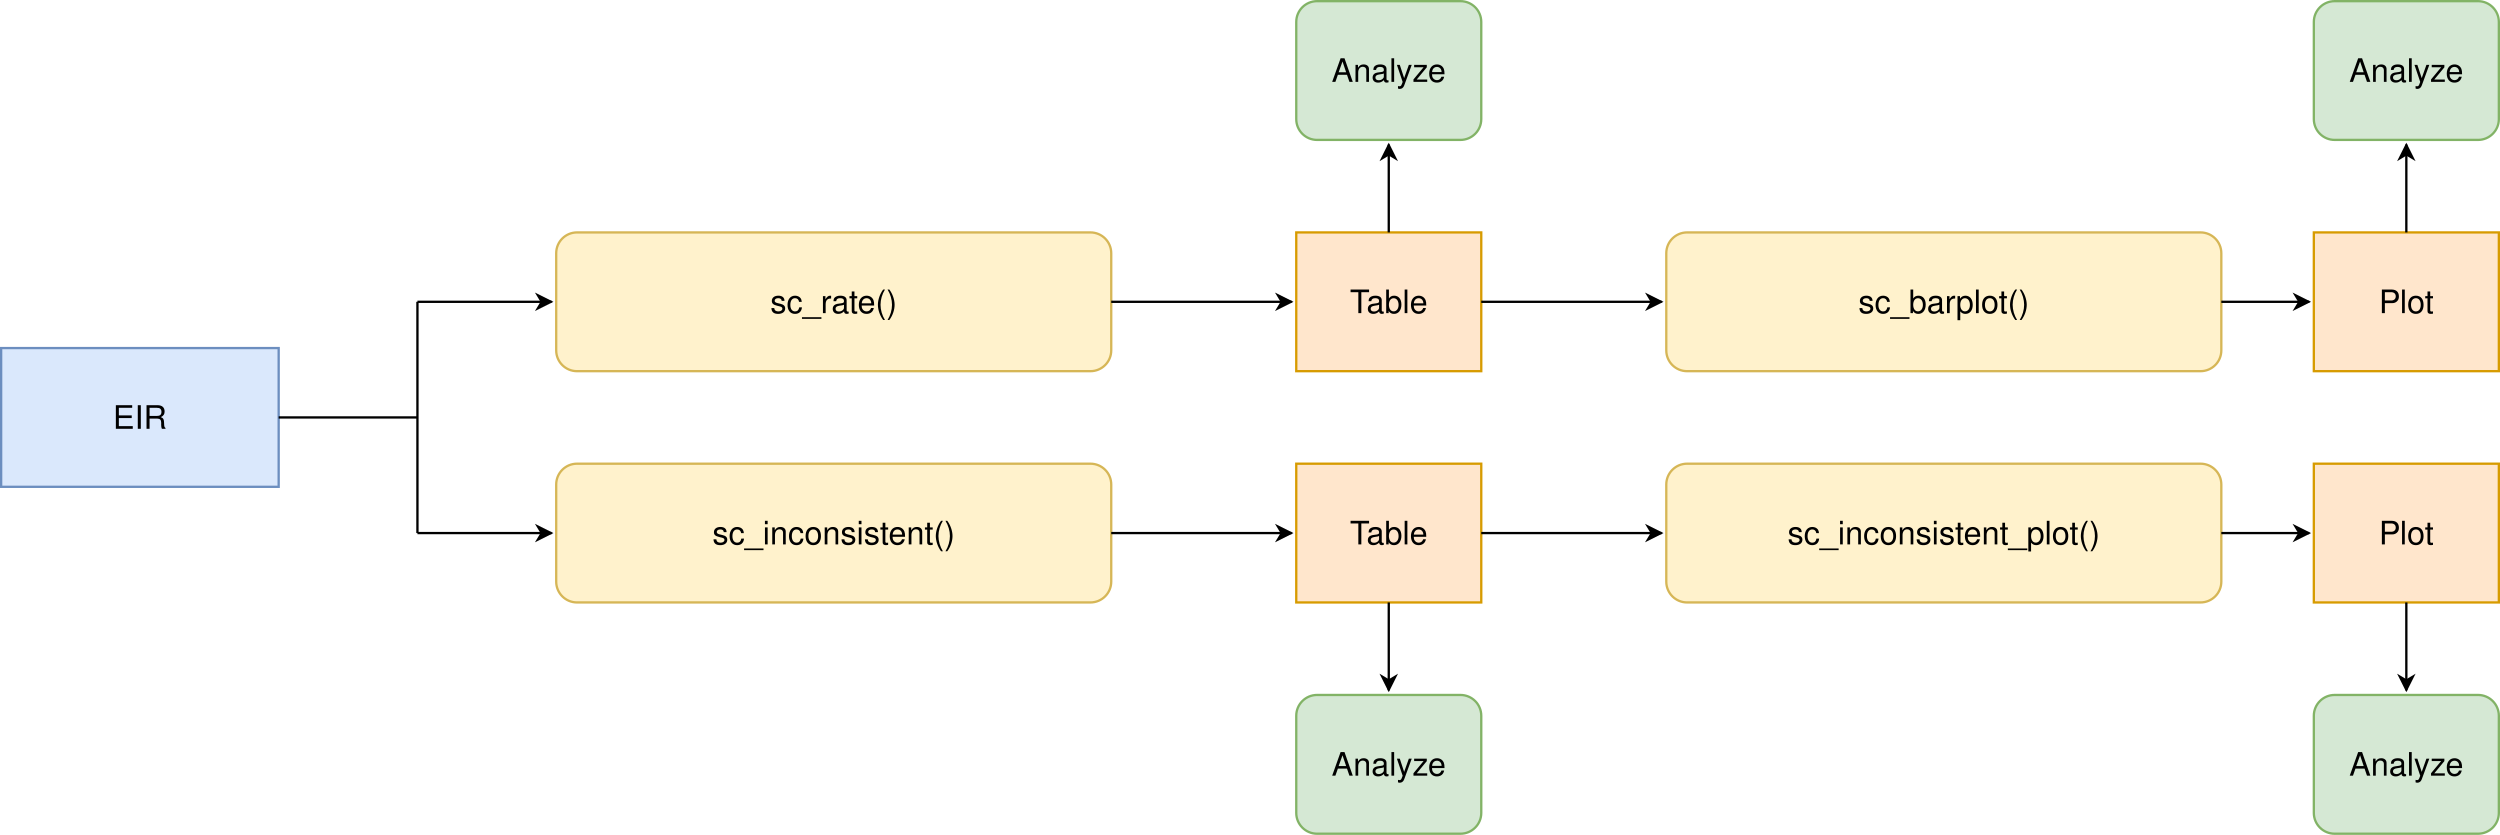
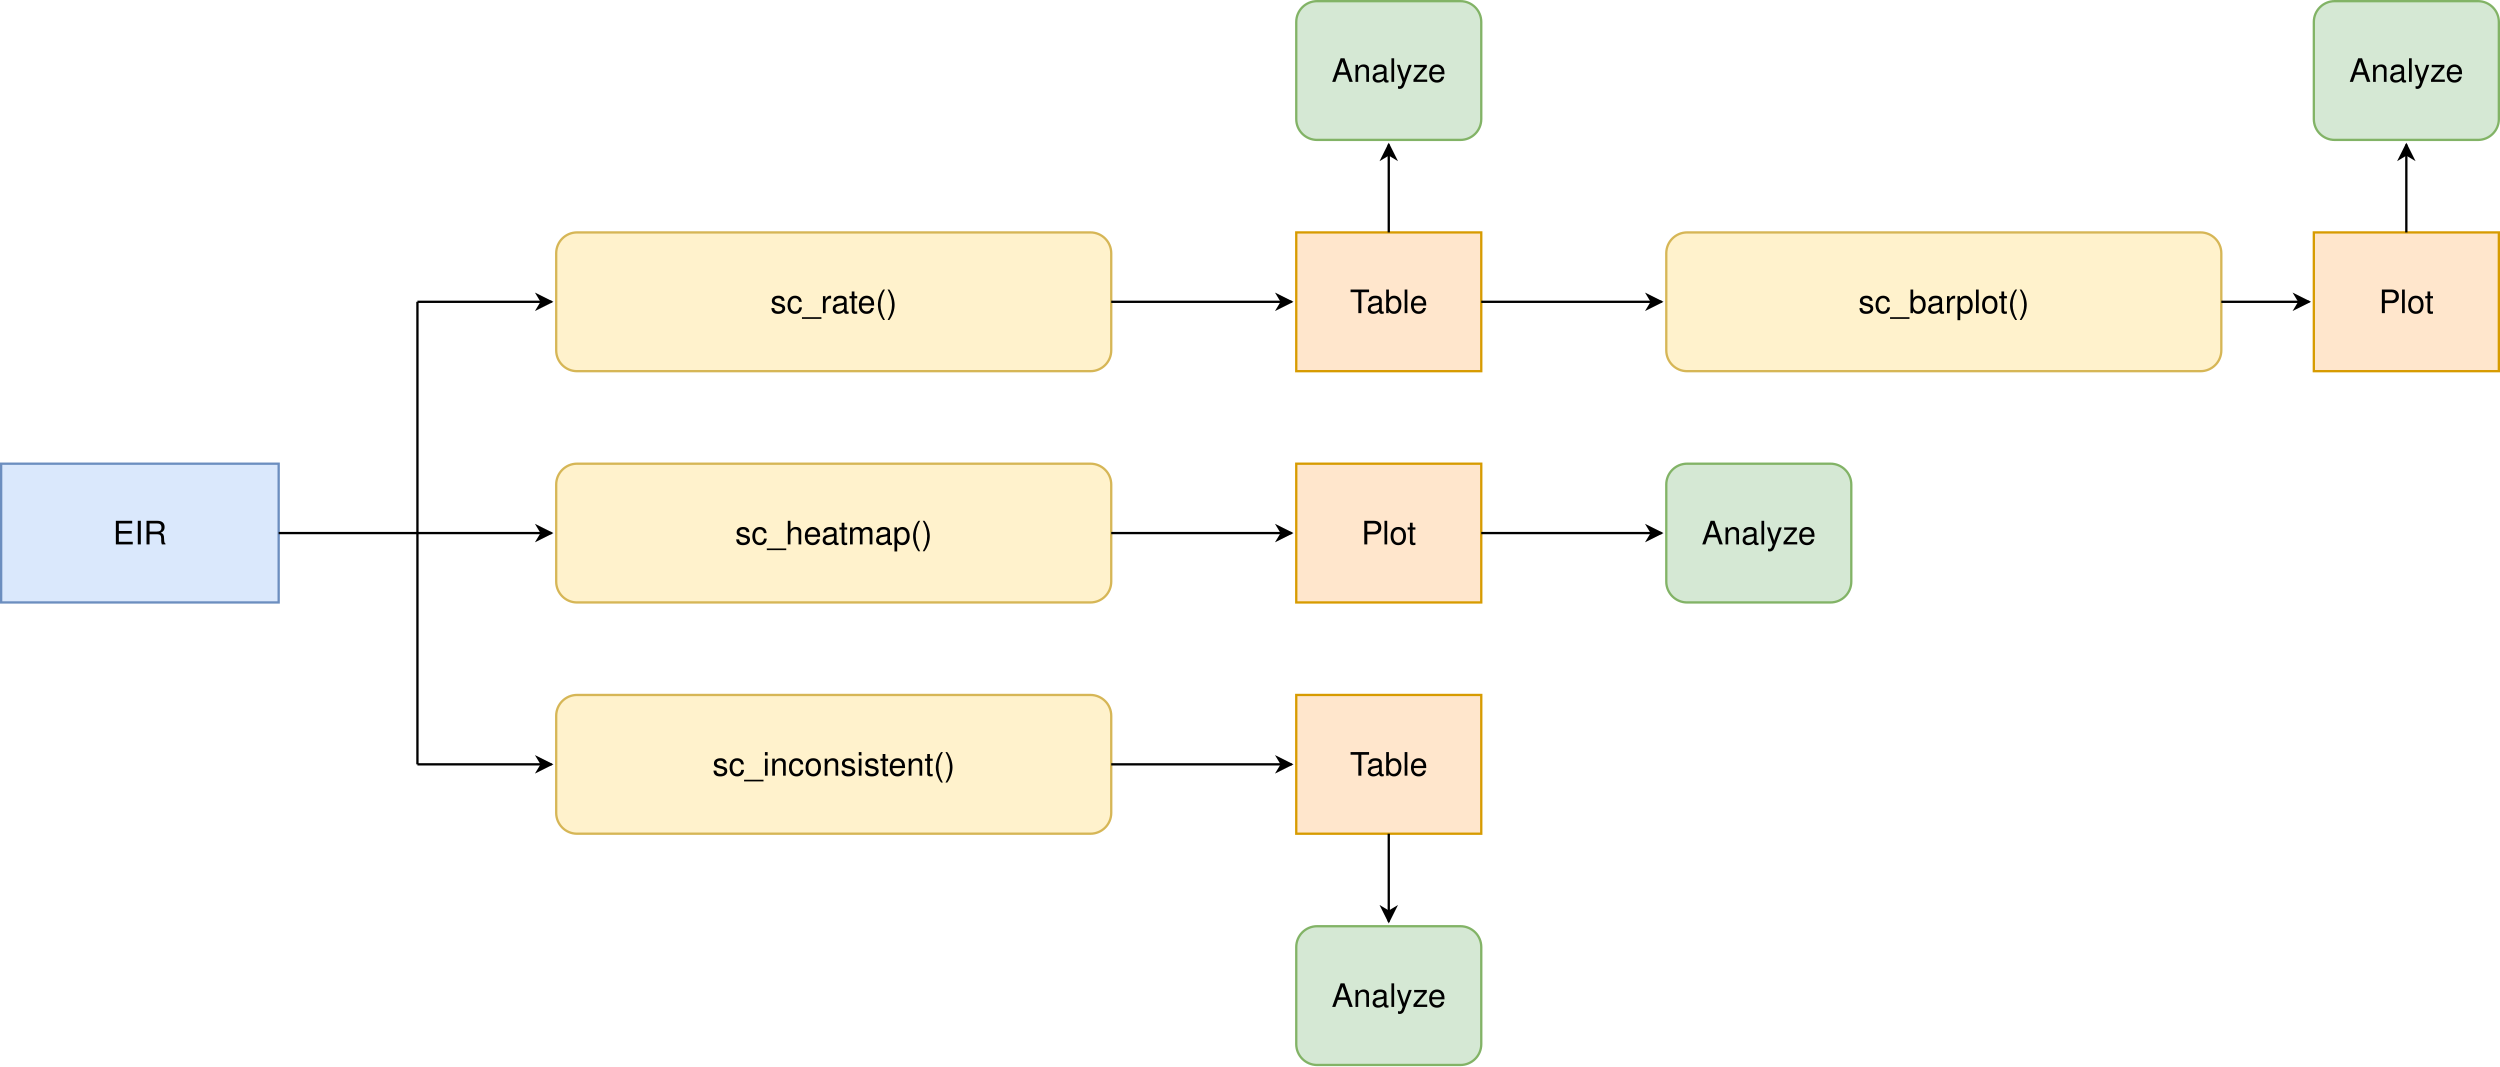
- <svg xmlns="http://www.w3.org/2000/svg" style="background: #ffffff; background-color: #ffffff; color-scheme: light;" version="1.1" width="1081px" height="361px" viewBox="-0.5 -0.5 1081 361">
+ <svg xmlns="http://www.w3.org/2000/svg" style="background: #ffffff; background-color: #ffffff; color-scheme: light;" version="1.1" width="1081px" height="461px" viewBox="-0.5 -0.5 1081 461">
  <defs>
    <marker id="arrow" viewBox="0 0 10 10" refX="9" refY="5" markerWidth="8" markerHeight="8" orient="auto-start-reverse">
      <path d="M 0 0 L 10 5 L 0 10 L 3 5 z" fill="#000000" />
    </marker>
  </defs>
  <g font-family="Helvetica, Arial, sans-serif" font-size="14px" text-anchor="middle" fill="#000000">
-     <rect x="0" y="150" width="120" height="60" fill="#dae8fc" stroke="#6c8ebf" />
-     <text x="60" y="180" dy="0.35em">EIR</text>
-     <path d="M 120 180 L 180 180" fill="none" stroke="#000000" />
-     <path d="M 180 130 L 180 230" fill="none" stroke="#000000" />
+     <rect x="0" y="200" width="120" height="60" fill="#dae8fc" stroke="#6c8ebf" />
+     <text x="60" y="230" dy="0.35em">EIR</text>
+     <path d="M 120 230 L 180 230" fill="none" stroke="#000000" />
+     <path d="M 180 130 L 180 330" fill="none" stroke="#000000" />
    <path d="M 180 130 L 238 130" fill="none" stroke="#000000" marker-end="url(#arrow)" />
    <path d="M 180 230 L 238 230" fill="none" stroke="#000000" marker-end="url(#arrow)" />
+     <path d="M 180 330 L 238 330" fill="none" stroke="#000000" marker-end="url(#arrow)" />
    <rect x="240" y="100" width="240" height="60" rx="9" fill="#fff2cc" stroke="#d6b656" />
    <text x="360" y="130" dy="0.35em">sc_rate()</text>
    <path d="M 480 130 L 558 130" fill="none" stroke="#000000" marker-end="url(#arrow)" />
    <rect x="560" y="100" width="80" height="60" fill="#ffe6cc" stroke="#d79b00" />
    <text x="600" y="130" dy="0.35em">Table</text>
    <path d="M 640 130 L 718 130" fill="none" stroke="#000000" marker-end="url(#arrow)" />
    <rect x="720" y="100" width="240" height="60" rx="9" fill="#fff2cc" stroke="#d6b656" />
    <text x="840" y="130" dy="0.35em">sc_barplot()</text>
    <path d="M 960 130 L 998 130" fill="none" stroke="#000000" marker-end="url(#arrow)" />
    <rect x="1000" y="100" width="80" height="60" fill="#ffe6cc" stroke="#d79b00" />
    <text x="1040" y="130" dy="0.35em">Plot</text>
    <path d="M 600 100 L 600 62" fill="none" stroke="#000000" marker-end="url(#arrow)" />
    <rect x="560" y="0" width="80" height="60" rx="9" fill="#d5e8d4" stroke="#82b366" />
    <text x="600" y="30" dy="0.35em">Analyze</text>
    <path d="M 1040 100 L 1040 62" fill="none" stroke="#000000" marker-end="url(#arrow)" />
    <rect x="1000" y="0" width="80" height="60" rx="9" fill="#d5e8d4" stroke="#82b366" />
    <text x="1040" y="30" dy="0.35em">Analyze</text>
    <rect x="240" y="200" width="240" height="60" rx="9" fill="#fff2cc" stroke="#d6b656" />
-     <text x="360" y="230" dy="0.35em">sc_inconsistent()</text>
+     <text x="360" y="230" dy="0.35em">sc_heatmap()</text>
    <path d="M 480 230 L 558 230" fill="none" stroke="#000000" marker-end="url(#arrow)" />
    <rect x="560" y="200" width="80" height="60" fill="#ffe6cc" stroke="#d79b00" />
-     <text x="600" y="230" dy="0.35em">Table</text>
+     <text x="600" y="230" dy="0.35em">Plot</text>
    <path d="M 640 230 L 718 230" fill="none" stroke="#000000" marker-end="url(#arrow)" />
-     <rect x="720" y="200" width="240" height="60" rx="9" fill="#fff2cc" stroke="#d6b656" />
-     <text x="840" y="230" dy="0.35em">sc_inconsistent_plot()</text>
-     <path d="M 960 230 L 998 230" fill="none" stroke="#000000" marker-end="url(#arrow)" />
-     <rect x="1000" y="200" width="80" height="60" fill="#ffe6cc" stroke="#d79b00" />
-     <text x="1040" y="230" dy="0.35em">Plot</text>
-     <path d="M 600 260 L 600 298" fill="none" stroke="#000000" marker-end="url(#arrow)" />
-     <rect x="560" y="300" width="80" height="60" rx="9" fill="#d5e8d4" stroke="#82b366" />
-     <text x="600" y="330" dy="0.35em">Analyze</text>
-     <path d="M 1040 260 L 1040 298" fill="none" stroke="#000000" marker-end="url(#arrow)" />
-     <rect x="1000" y="300" width="80" height="60" rx="9" fill="#d5e8d4" stroke="#82b366" />
-     <text x="1040" y="330" dy="0.35em">Analyze</text>
+     <rect x="720" y="200" width="80" height="60" rx="9" fill="#d5e8d4" stroke="#82b366" />
+     <text x="760" y="230" dy="0.35em">Analyze</text>
+     <rect x="240" y="300" width="240" height="60" rx="9" fill="#fff2cc" stroke="#d6b656" />
+     <text x="360" y="330" dy="0.35em">sc_inconsistent()</text>
+     <path d="M 480 330 L 558 330" fill="none" stroke="#000000" marker-end="url(#arrow)" />
+     <rect x="560" y="300" width="80" height="60" fill="#ffe6cc" stroke="#d79b00" />
+     <text x="600" y="330" dy="0.35em">Table</text>
+     <path d="M 600 360 L 600 398" fill="none" stroke="#000000" marker-end="url(#arrow)" />
+     <rect x="560" y="400" width="80" height="60" rx="9" fill="#d5e8d4" stroke="#82b366" />
+     <text x="600" y="430" dy="0.35em">Analyze</text>
  </g>
</svg>
